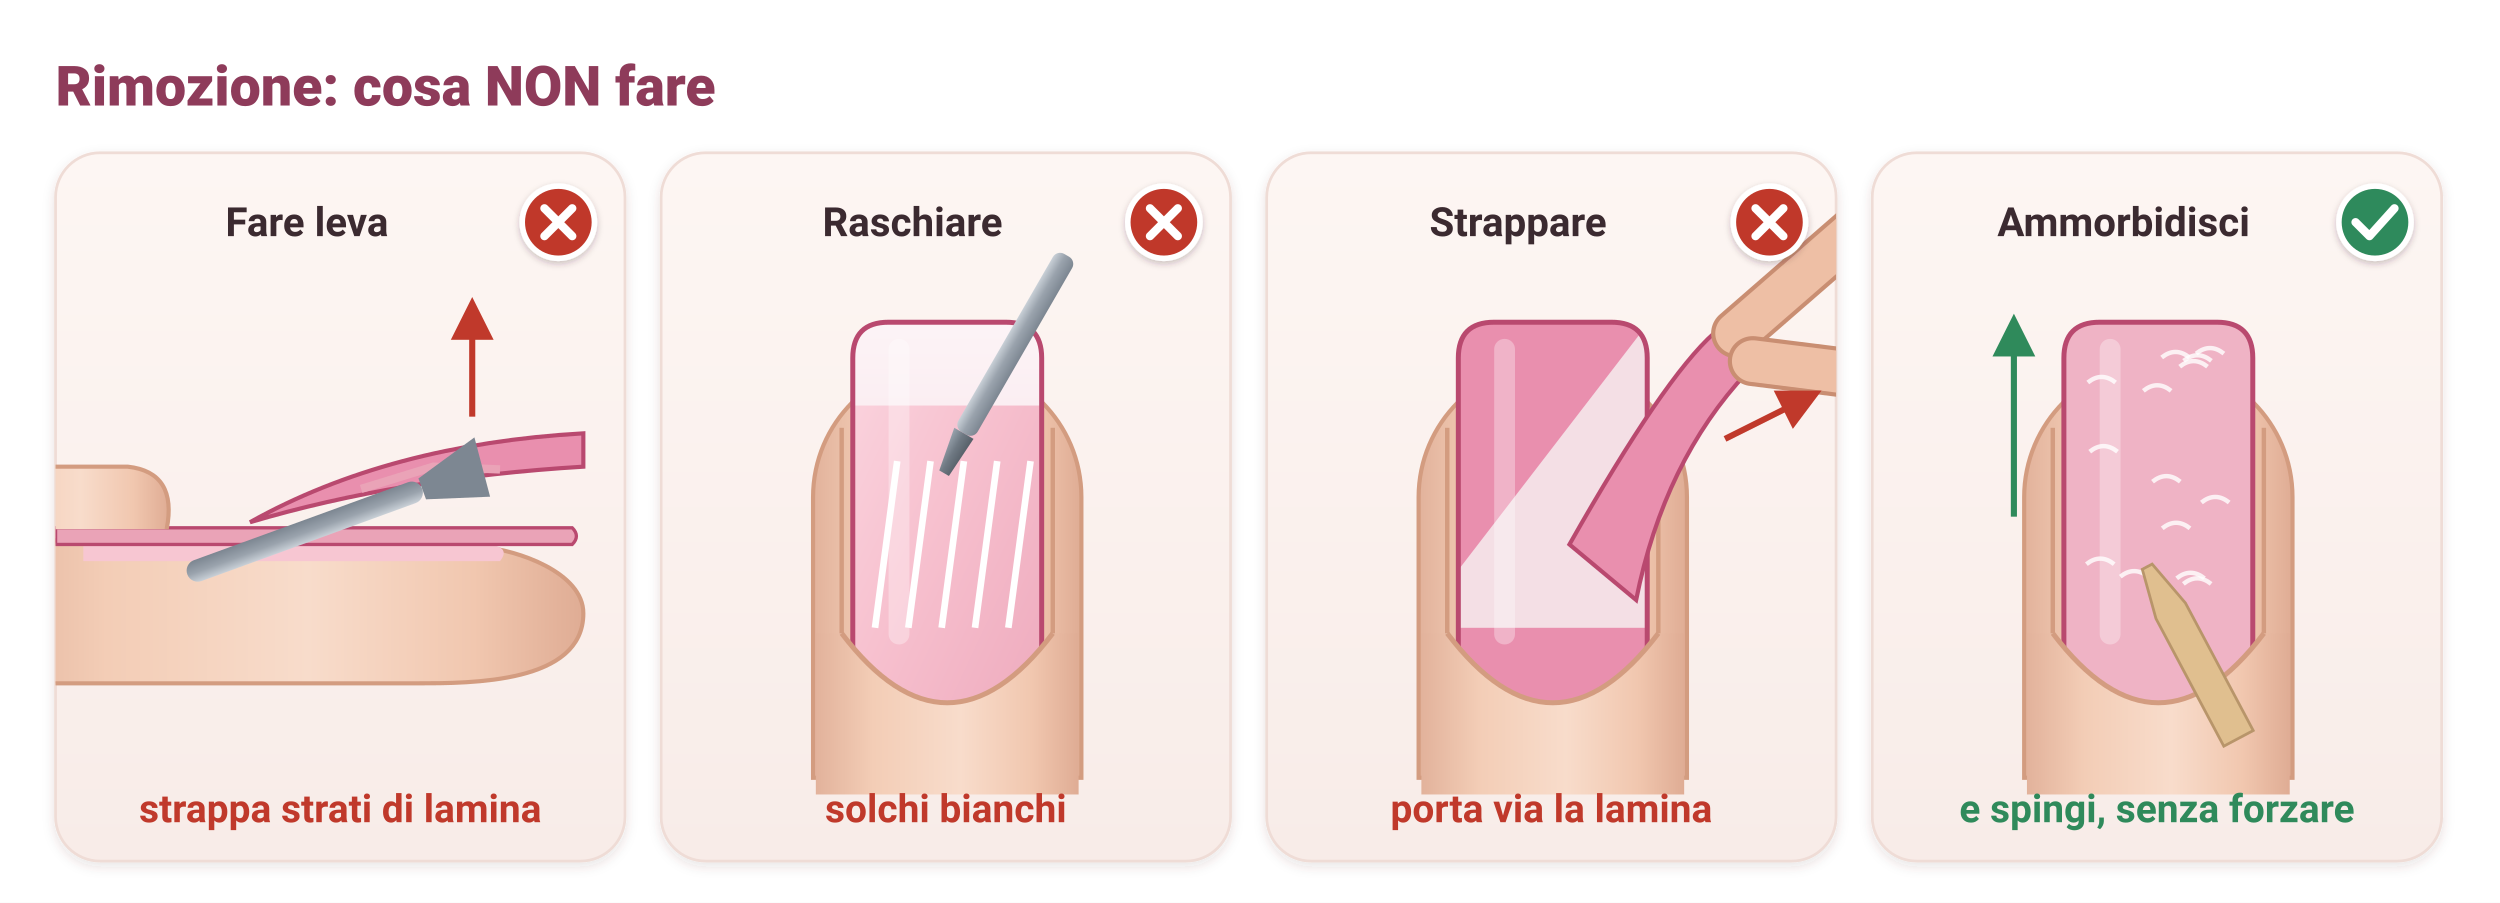
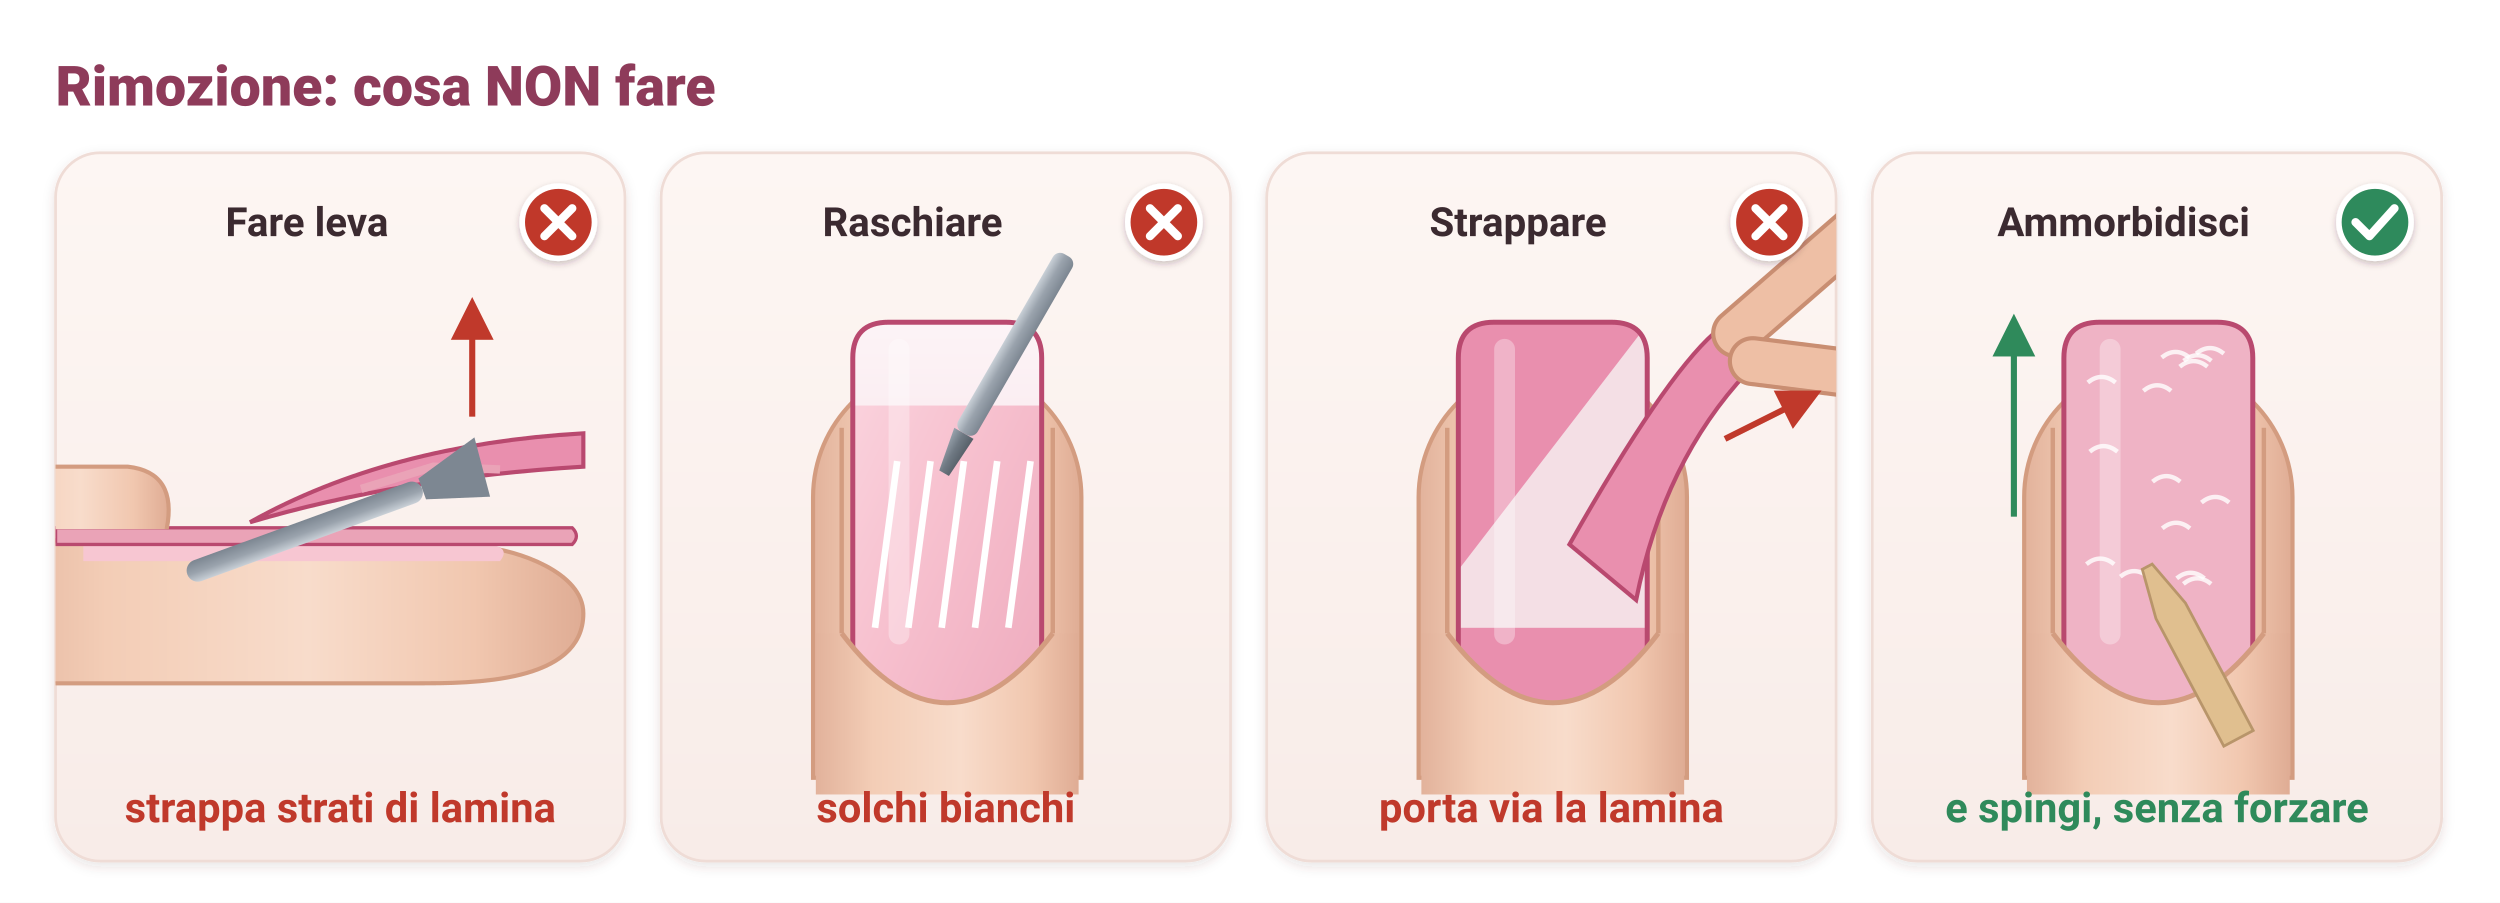
<svg xmlns="http://www.w3.org/2000/svg" viewBox="0 0 900 325" width="900" height="325" font-family="system-ui, -apple-system, 'Segoe UI', Roboto, Arial, sans-serif" role="img">
  <rect width="100%" height="100%" fill="#ffffff" />
  <defs>
    <linearGradient id="nxSkin" x1="0" y1="0" x2="1" y2="0">
      <stop offset="0" stop-color="#e2b29b" />
      <stop offset=".22" stop-color="#f3cdb6" />
      <stop offset=".55" stop-color="#f8dccb" />
      <stop offset=".82" stop-color="#f1c7af" />
      <stop offset="1" stop-color="#dfac94" />
    </linearGradient>
    <linearGradient id="nxNail" x1="0" y1="0" x2="1" y2="1">
      <stop offset="0" stop-color="#fbd6e0" />
      <stop offset=".45" stop-color="#f7c1cf" />
      <stop offset="1" stop-color="#eeaabd" />
    </linearGradient>
    <linearGradient id="nxFree" x1="0" y1="0" x2="0" y2="1">
      <stop offset="0" stop-color="#ffffff" />
      <stop offset="1" stop-color="#fbeef2" />
    </linearGradient>
    <linearGradient id="nxMetal" x1="0" y1="0" x2="0" y2="1">
      <stop offset="0" stop-color="#c9d0d7" />
      <stop offset=".45" stop-color="#9aa3ad" />
      <stop offset="1" stop-color="#7c8691" />
    </linearGradient>
    <linearGradient id="nxMetalD" x1="0" y1="0" x2="0" y2="1">
      <stop offset="0" stop-color="#9aa4ae" />
      <stop offset=".5" stop-color="#6f7983" />
      <stop offset="1" stop-color="#565f68" />
    </linearGradient>
    <linearGradient id="nxPanel" x1="0" y1="0" x2="0" y2="1">
      <stop offset="0" stop-color="#fdf6f3" />
      <stop offset="1" stop-color="#f8ece8" />
    </linearGradient>
    <filter id="nxSh" x="-5%" y="-5%" width="110%" height="115%">
      <feDropShadow dx="0" dy="1.5" stdDeviation="2.2" flood-color="#5a2a3a" flood-opacity=".13" />
    </filter>
    <filter id="nxShS" x="-20%" y="-20%" width="140%" height="150%">
      <feDropShadow dx="0" dy="1" stdDeviation="1.2" flood-color="#3b2a30" flood-opacity=".25" />
    </filter>
  </defs>
  <defs>
    <marker id="ar" viewBox="0 0 10 10" refX="8" refY="5" markerWidth="7" markerHeight="7" orient="auto-start-reverse">
      <path d="M0,0 L10,5 L0,10 z" fill="#8e3b5a" />
    </marker>
    <marker id="arw" viewBox="0 0 10 10" refX="8" refY="5" markerWidth="7" markerHeight="7" orient="auto-start-reverse">
      <path d="M0,0 L10,5 L0,10 z" fill="#7a6369" />
    </marker>
    <marker id="ag" viewBox="0 0 10 10" refX="8" refY="5" markerWidth="7" markerHeight="7" orient="auto-start-reverse">
      <path d="M0,0 L10,5 L0,10 z" fill="#555555" />
    </marker>
    <marker id="are" viewBox="0 0 10 10" refX="8" refY="5" markerWidth="7" markerHeight="7" orient="auto-start-reverse">
      <path d="M0,0 L10,5 L0,10 z" fill="#c0392b" />
    </marker>
    <marker id="aro" viewBox="0 0 10 10" refX="8" refY="5" markerWidth="7" markerHeight="7" orient="auto-start-reverse">
      <path d="M0,0 L10,5 L0,10 z" fill="#2f8a5b" />
    </marker>
    <marker id="arwn" viewBox="0 0 10 10" refX="8" refY="5" markerWidth="7" markerHeight="7" orient="auto-start-reverse">
      <path d="M0,0 L10,5 L0,10 z" fill="#b7791f" />
    </marker>
    <marker id="arv" viewBox="0 0 10 10" refX="8" refY="5" markerWidth="7" markerHeight="7" orient="auto-start-reverse">
      <path d="M0,0 L10,5 L0,10 z" fill="#9a6be0" />
    </marker>
    <filter id="cSh" x="-10%" y="-10%" width="120%" height="130%">
      <feDropShadow dx="0" dy="2" stdDeviation="2.5" flood-color="#5a2a3a" flood-opacity=".12" />
    </filter>
  </defs>
  <text x="20.0" y="38.0" font-size="20" text-anchor="start" font-weight="800" fill="#8e3b5a">Rimozione: cosa NON fare</text>
  <defs>
    <clipPath id="k86">
      <rect x="20" y="55" width="205" height="255" rx="16" />
    </clipPath>
  </defs>
  <rect x="20" y="55" width="205" height="255" rx="16" fill="url(#nxPanel)" stroke="#efdcd6" stroke-width="1" filter="url(#nxSh)" />
  <g clip-path="url(#k86)">
    <path d="M-10.0,194.0 L174.0,197.0 C186.0,198.0 210.0,206.0 210.0,220.8 C210.0,246.0 170.0,246.0 150.0,246.0 L-10.0,246.0 Z" fill="url(#nxSkin)" stroke="#d39c80" stroke-width="1.5" />
    <path d="M30.0,196.0 L176.0,196.0 Q184.0,197.0 180.0,202.0 L30.0,202.0 Z" fill="#f7c6d2" />
    <path d="M20.0,190.0 L206.0,190.0 Q209.0,193.0 206.0,196.0 L20.0,196.0 Z" fill="#eaa3b7" stroke="#b9496f" stroke-width="1.2" />
    <path d="M90.0,188.0 Q140.0,160.0 210.0,156.0 L210.0,168.0 Q144.0,172.0 90.0,188.0 Z" fill="#e98fae" stroke="#b9496f" stroke-width="1.5" />
    <path d="M130.0,176.0 L156.0,168.0 L180.0,169.0" stroke="#eaa3b7" stroke-width="3" fill="none" />
    <path d="M-10.0,168.0 L46.0,168.0 Q64.0,170.0 60.0,190.5 L-10.0,190.5 Z" fill="url(#nxSkin)" />
    <path d="M-10.0,168.0 L46.0,168.0 Q64.0,170.0 60.0,190.5" fill="none" stroke="#d39c80" stroke-width="1.5" />
    <g transform="translate(152.0,176.0) rotate(160.0)">
      <rect x="0" y="-4" width="90" height="8" rx="4" fill="url(#nxMetal)" />
      <path d="M0,-4 L-22,-11 L-24,11 L0,4 Z" fill="#7d8792" />
    </g>
    <line x1="170.0" y1="150.0" x2="170.0" y2="110.0" stroke="#c0392b" stroke-width="2.2" marker-end="url(#are)" />
  </g>
  <text x="110.5" y="85.0" font-size="14.5" text-anchor="middle" font-weight="700" fill="#3b2a30">Fare leva</text>
  <circle cx="201.0" cy="80.0" r="13" fill="#c0392b" stroke="#fff" stroke-width="2" filter="url(#nxShS)" />
  <path d="M196.0,75.0 l10,10 M206.0,75.0 l-10,10" stroke="#fff" stroke-width="3" stroke-linecap="round" />
-   <text x="122.5" y="296.0" font-size="14" text-anchor="middle" font-weight="700" fill="#c0392b">strappa strati di lamina</text>
+   <text x="122.5" y="296.0" font-size="15" text-anchor="middle" font-weight="700" fill="#c0392b">strappa strati di lamina</text>
  <defs>
    <clipPath id="k88">
      <rect x="238" y="55" width="205" height="255" rx="16" />
    </clipPath>
  </defs>
  <rect x="238" y="55" width="205" height="255" rx="16" fill="url(#nxPanel)" stroke="#efdcd6" stroke-width="1" filter="url(#nxSh)" />
  <g clip-path="url(#k88)">
    <path d="M292.7,280.0 L292.7,179.0 A48.3,48.3 0 0 1 389.3,179.0 L389.3,280.0 Z" fill="url(#nxSkin)" stroke="#d39c80" stroke-width="1.5" />
    <defs>
      <clipPath id="c87">
        <path d="M307.0,262.0 L375.0,262.0 L375.0,146.0 L375.0,128.9 Q375.0,116.0 362.1,116.0 L319.9,116.0 Q307.0,116.0 307.0,128.9 L307.0,146.0 Z" />
      </clipPath>
    </defs>
    <path d="M307.0,262.0 L375.0,262.0 L375.0,146.0 L375.0,128.9 Q375.0,116.0 362.1,116.0 L319.9,116.0 Q307.0,116.0 307.0,128.9 L307.0,146.0 Z" fill="url(#nxNail)" />
    <path d="M301.0,146.0 Q341.0,146.0 381.0,146.0 L381.0,56.0 L301.0,56.0 Z" fill="url(#nxFree)" clip-path="url(#c87)" />
    <g clip-path="url(#c87)">
      <path d="M315.0,226.0 l8.0,-60" stroke="#ffffff" stroke-width="2.4" />
      <path d="M327.0,226.0 l8.0,-60" stroke="#ffffff" stroke-width="2.4" />
      <path d="M339.0,226.0 l8.0,-60" stroke="#ffffff" stroke-width="2.4" />
      <path d="M351.0,226.0 l8.0,-60" stroke="#ffffff" stroke-width="2.4" />
      <path d="M363.0,226.0 l8.0,-60" stroke="#ffffff" stroke-width="2.4" />
    </g>
    <rect x="319.9" y="122.0" width="7.5" height="110.0" rx="3.7" fill="#fff" opacity=".32" clip-path="url(#c87)" />
    <path d="M307.0,262.0 L375.0,262.0 L375.0,146.0 L375.0,128.9 Q375.0,116.0 362.1,116.0 L319.9,116.0 Q307.0,116.0 307.0,128.9 L307.0,146.0 Z" fill="none" stroke="#b9496f" stroke-width="1.8" />
    <path d="M293.7,228.0 L303.0,228.0 Q341.0,278.0 379.0,228.0 L388.3,228.0 L388.3,286.0 L293.7,286.0 Z" fill="url(#nxSkin)" />
    <path d="M303.0,228.0 Q341.0,278.0 379.0,228.0" fill="none" stroke="#d39c80" stroke-width="1.8" />
    <path d="M303.0,228.0 L303.0,154.0" stroke="#d39c80" stroke-width="1.6" />
    <path d="M379.0,228.0 L379.0,154.0" stroke="#d39c80" stroke-width="1.6" />
    <g transform="translate(347.0,156.0) rotate(-60)">
      <rect x="0" y="-4" width="74" height="8" rx="3" fill="url(#nxMetal)" />
      <path d="M0,-4 L-16,-1 L-16,3 L0,4 Z" fill="url(#nxMetalD)" />
    </g>
  </g>
  <text x="328.5" y="85.0" font-size="14.5" text-anchor="middle" font-weight="700" fill="#3b2a30">Raschiare</text>
  <circle cx="419.0" cy="80.0" r="13" fill="#c0392b" stroke="#fff" stroke-width="2" filter="url(#nxShS)" />
  <path d="M414.0,75.0 l10,10 M424.0,75.0 l-10,10" stroke="#fff" stroke-width="3" stroke-linecap="round" />
-   <text x="340.5" y="296.0" font-size="14" text-anchor="middle" font-weight="700" fill="#c0392b">solchi bianchi</text>
+   <text x="340.5" y="296.0" font-size="15" text-anchor="middle" font-weight="700" fill="#c0392b">solchi bianchi</text>
  <defs>
    <clipPath id="k90">
      <rect x="456" y="55" width="205" height="255" rx="16" />
    </clipPath>
  </defs>
  <rect x="456" y="55" width="205" height="255" rx="16" fill="url(#nxPanel)" stroke="#efdcd6" stroke-width="1" filter="url(#nxSh)" />
  <g clip-path="url(#k90)">
    <path d="M510.7,280.0 L510.7,179.0 A48.3,48.3 0 0 1 607.3,179.0 L607.3,280.0 Z" fill="url(#nxSkin)" stroke="#d39c80" stroke-width="1.5" />
    <defs>
      <clipPath id="c89">
        <path d="M525.0,262.0 L593.0,262.0 L593.0,146.0 L593.0,128.9 Q593.0,116.0 580.1,116.0 L537.9,116.0 Q525.0,116.0 525.0,128.9 L525.0,146.0 Z" />
      </clipPath>
    </defs>
    <path d="M525.0,262.0 L593.0,262.0 L593.0,146.0 L593.0,128.9 Q593.0,116.0 580.1,116.0 L537.9,116.0 Q525.0,116.0 525.0,128.9 L525.0,146.0 Z" fill="#e98fae" />
    <path d="M519.0,146.0 Q559.0,146.0 599.0,146.0 L599.0,56.0 L519.0,56.0 Z" fill="#e98fae" clip-path="url(#c89)" />
    <path d="M509.0,226.0 L609.0,226.0 L609.0,96.0 Z" fill="#f4dfe5" clip-path="url(#c89)" />
    <rect x="537.9" y="122.0" width="7.5" height="110.0" rx="3.7" fill="#fff" opacity=".32" clip-path="url(#c89)" />
    <path d="M525.0,262.0 L593.0,262.0 L593.0,146.0 L593.0,128.9 Q593.0,116.0 580.1,116.0 L537.9,116.0 Q525.0,116.0 525.0,128.9 L525.0,146.0 Z" fill="none" stroke="#b9496f" stroke-width="1.8" />
    <path d="M511.7,228.0 L521.0,228.0 Q559.0,278.0 597.0,228.0 L606.3,228.0 L606.3,286.0 L511.7,286.0 Z" fill="url(#nxSkin)" />
    <path d="M521.0,228.0 Q559.0,278.0 597.0,228.0" fill="none" stroke="#d39c80" stroke-width="1.8" />
    <path d="M521.0,228.0 L521.0,154.0" stroke="#d39c80" stroke-width="1.6" />
    <path d="M597.0,228.0 L597.0,154.0" stroke="#d39c80" stroke-width="1.6" />
    <path d="M565.0,196.0 Q599.0,136.0 617.0,120.0 L629.0,134.0 Q599.0,166.0 589.0,216.0 Z" fill="#e98fae" stroke="#b9496f" stroke-width="1.5" />
    <line x1="671.0" y1="80.0" x2="625.0" y2="120.0" stroke="#c98e72" stroke-width="18.0" stroke-linecap="round" />
    <line x1="671.0" y1="80.0" x2="625.0" y2="120.0" stroke="#eebfa5" stroke-width="15.0" stroke-linecap="round" />
    <line x1="679.0" y1="136.0" x2="631.0" y2="130.0" stroke="#c98e72" stroke-width="18.0" stroke-linecap="round" />
    <line x1="679.0" y1="136.0" x2="631.0" y2="130.0" stroke="#eebfa5" stroke-width="15.0" stroke-linecap="round" />
    <line x1="621.0" y1="158.0" x2="653.0" y2="142.0" stroke="#c0392b" stroke-width="2.2" marker-end="url(#are)" />
  </g>
  <text x="546.5" y="85.0" font-size="14.5" text-anchor="middle" font-weight="700" fill="#3b2a30">Strappare</text>
  <circle cx="637.0" cy="80.0" r="13" fill="#c0392b" stroke="#fff" stroke-width="2" filter="url(#nxShS)" />
  <path d="M632.0,75.0 l10,10 M642.0,75.0 l-10,10" stroke="#fff" stroke-width="3" stroke-linecap="round" />
-   <text x="558.5" y="296.0" font-size="14" text-anchor="middle" font-weight="700" fill="#c0392b">porta via la lamina</text>
+   <text x="558.5" y="296.0" font-size="15" text-anchor="middle" font-weight="700" fill="#c0392b">porta via la lamina</text>
  <defs>
    <clipPath id="k92">
      <rect x="674" y="55" width="205" height="255" rx="16" />
    </clipPath>
  </defs>
  <rect x="674" y="55" width="205" height="255" rx="16" fill="url(#nxPanel)" stroke="#efdcd6" stroke-width="1" filter="url(#nxSh)" />
  <g clip-path="url(#k92)">
    <path d="M728.7,280.0 L728.7,179.0 A48.3,48.3 0 0 1 825.3,179.0 L825.3,280.0 Z" fill="url(#nxSkin)" stroke="#d39c80" stroke-width="1.5" />
    <defs>
      <clipPath id="c91">
        <path d="M743.0,262.0 L811.0,262.0 L811.0,146.0 L811.0,128.9 Q811.0,116.0 798.1,116.0 L755.9,116.0 Q743.0,116.0 743.0,128.9 L743.0,146.0 Z" />
      </clipPath>
    </defs>
    <path d="M743.0,262.0 L811.0,262.0 L811.0,146.0 L811.0,128.9 Q811.0,116.0 798.1,116.0 L755.9,116.0 Q743.0,116.0 743.0,128.9 L743.0,146.0 Z" fill="#efb3c5" />
    <path d="M737.0,146.0 Q777.0,146.0 817.0,146.0 L817.0,56.0 L737.0,56.0 Z" fill="#efb3c5" clip-path="url(#c91)" />
    <g clip-path="url(#c91)">
      <path d="M778.4,190.2 q5,-4 10,0" stroke="#fff" stroke-width="1.6" fill="none" opacity=".8" />
      <path d="M786.0,210.2 q5,-4 10,0" stroke="#fff" stroke-width="1.6" fill="none" opacity=".8" />
      <path d="M783.6,208.2 q5,-4 10,0" stroke="#fff" stroke-width="1.6" fill="none" opacity=".8" />
      <path d="M752.3,162.6 q5,-4 10,0" stroke="#fff" stroke-width="1.6" fill="none" opacity=".8" />
      <path d="M792.5,180.9 q5,-4 10,0" stroke="#fff" stroke-width="1.6" fill="none" opacity=".8" />
      <path d="M790.6,127.3 q5,-4 10,0" stroke="#fff" stroke-width="1.6" fill="none" opacity=".8" />
      <path d="M771.6,140.7 q5,-4 10,0" stroke="#fff" stroke-width="1.6" fill="none" opacity=".8" />
      <path d="M774.9,173.4 q5,-4 10,0" stroke="#fff" stroke-width="1.6" fill="none" opacity=".8" />
      <path d="M751.6,137.7 q5,-4 10,0" stroke="#fff" stroke-width="1.6" fill="none" opacity=".8" />
      <path d="M763.3,207.6 q5,-4 10,0" stroke="#fff" stroke-width="1.6" fill="none" opacity=".8" />
      <path d="M784.7,132.0 q5,-4 10,0" stroke="#fff" stroke-width="1.6" fill="none" opacity=".8" />
      <path d="M786.1,129.9 q5,-4 10,0" stroke="#fff" stroke-width="1.6" fill="none" opacity=".8" />
      <path d="M778.2,128.7 q5,-4 10,0" stroke="#fff" stroke-width="1.6" fill="none" opacity=".8" />
      <path d="M751.1,203.1 q5,-4 10,0" stroke="#fff" stroke-width="1.6" fill="none" opacity=".8" />
    </g>
    <rect x="755.9" y="122.0" width="7.5" height="110.0" rx="3.7" fill="#fff" opacity=".32" clip-path="url(#c91)" />
    <path d="M743.0,262.0 L811.0,262.0 L811.0,146.0 L811.0,128.9 Q811.0,116.0 798.1,116.0 L755.9,116.0 Q743.0,116.0 743.0,128.9 L743.0,146.0 Z" fill="none" stroke="#b9496f" stroke-width="1.8" />
    <path d="M729.7,228.0 L739.0,228.0 Q777.0,278.0 815.0,228.0 L824.3,228.0 L824.3,286.0 L729.7,286.0 Z" fill="url(#nxSkin)" />
    <path d="M739.0,228.0 Q777.0,278.0 815.0,228.0" fill="none" stroke="#d39c80" stroke-width="1.8" />
    <path d="M739.0,228.0 L739.0,154.0" stroke="#d39c80" stroke-width="1.6" />
    <path d="M815.0,228.0 L815.0,154.0" stroke="#d39c80" stroke-width="1.6" />
    <g transform="translate(773.0,204.0) rotate(62.0)">
      <path d="M0,-2 L18,-6 L70,-6 L70,6 L18,6 L0,2 Z" fill="#e0bf8f" stroke="#b8956a" />
    </g>
    <line x1="725.0" y1="186.0" x2="725.0" y2="116.0" stroke="#2f8a5b" stroke-width="2.2" marker-end="url(#aro)" />
  </g>
  <text x="764.5" y="85.0" font-size="14.5" text-anchor="middle" font-weight="700" fill="#3b2a30">Ammorbidisci</text>
  <circle cx="855.0" cy="80.0" r="13" fill="#2f8a5b" stroke="#fff" stroke-width="2" filter="url(#nxShS)" />
  <path d="M848.0,80.0 l5,5 l9,-10" stroke="#fff" stroke-width="3" fill="none" stroke-linecap="round" stroke-linejoin="round" />
-   <text x="776.5" y="296.0" font-size="14" text-anchor="middle" font-weight="700" fill="#2f8a5b">e spingi, senza forzare</text>
+   <text x="776.5" y="296.0" font-size="15" text-anchor="middle" font-weight="700" fill="#2f8a5b">e spingi, senza forzare</text>
</svg>
